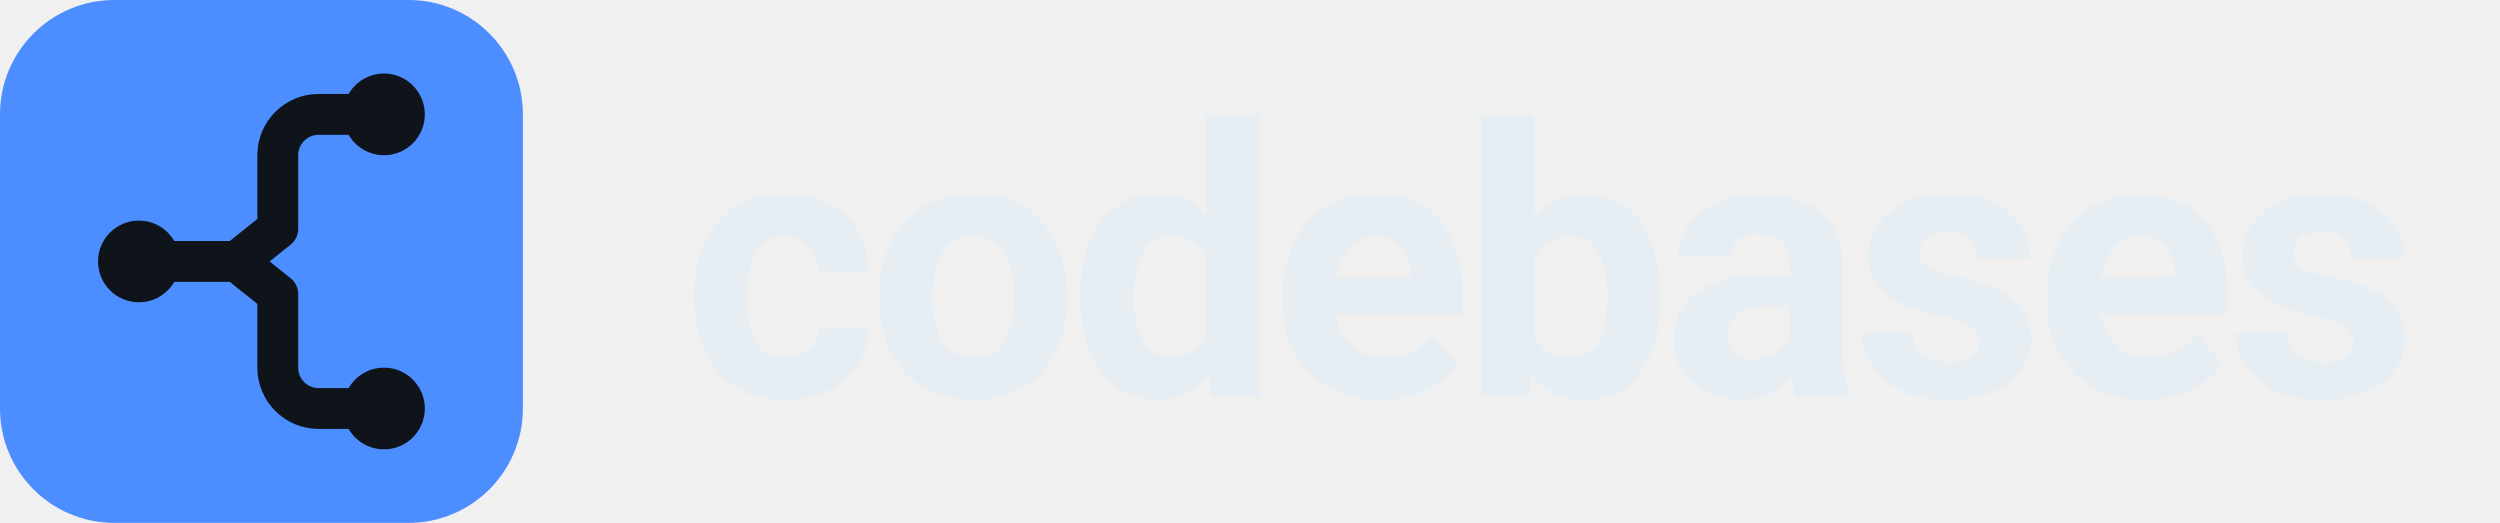
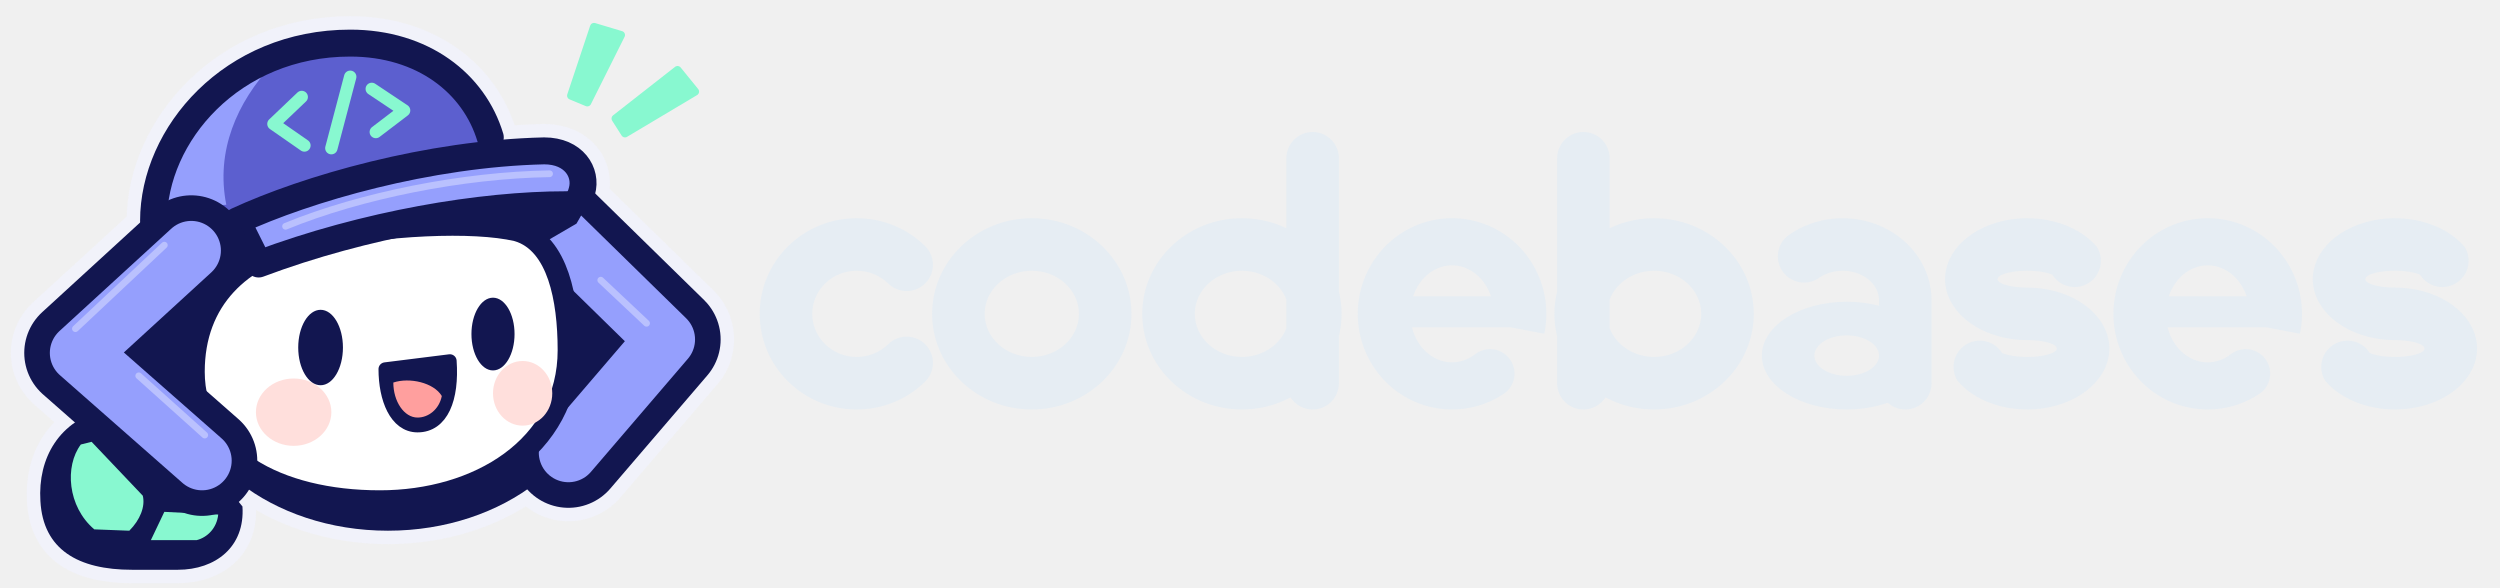
- <svg xmlns="http://www.w3.org/2000/svg" viewBox="0 0 153 32" width="153" height="32" role="img" aria-label="codebases">
-   <rect width="32" height="32" rx="7" fill="#4c8dff" />
-   <g>
-     <path d="M8.5 16h6M22 7h-2.5A2.5 2.5 0 0 0 17 9.5V14l-2.5 2 2.5 2v4.5a2.5 2.5 0 0 0 2.5 2.5H22" fill="none" stroke="#0f141b" stroke-width="2.5" stroke-linecap="round" stroke-linejoin="round" />
-     <g fill="#0f141b">
-       <circle cx="8.5" cy="16" r="2.5" />
-       <circle cx="23.5" cy="7" r="2.5" />
-       <circle cx="23.5" cy="25" r="2.5" />
-     </g>
+ <svg xmlns="http://www.w3.org/2000/svg" viewBox="86 342 928 218" width="928" height="218" role="img" aria-label="codebases">
+   <g opacity="0.85" stroke="#f1f2fb" stroke-linejoin="round">
+     <path d="M125 494C108 498 100 512 101 528C102 546 115 553.5 135 553.5L152 553.5C166 553.5 177 545 176 530L150 498Z" fill="#f1f2fb" stroke-width="10" stroke-linecap="round" />
+     <path d="M152 478A78 61 0 0 1 308 478A78 61 0 0 1 152 478Z" fill="#f1f2fb" stroke-width="10" stroke-linecap="round" />
+     <path d="M286 422L333 468L297 510" fill="none" stroke-width="51" stroke-linecap="round" />
+     <path d="M143 424C143 392 172 358 216 358C243 358 262 373 268 393" fill="none" stroke-width="20" stroke-linecap="round" />
+     <path d="M174 424C200 412 245 399 288 398C299 398 304 406 302 413C301 417 299 418 296 418C265 418 222 425 182 440Z" fill="#f1f2fb" stroke-width="20" stroke-linecap="round" />
+     <path d="M157 435L115.5 473L161 513" fill="none" stroke-width="51" stroke-linecap="round" />
  </g>
-   <text x="41.75" y="24.25" fill="#e6edf3" font-family="ui-sans-serif, system-ui, -apple-system, 'Segoe UI', Roboto, 'Helvetica Neue', Arial, sans-serif" font-size="23" font-weight="700" letter-spacing="-0.69" textLength="108.75" lengthAdjust="spacing">codebases</text>
+   <path d="M125 494C108 498 100 512 101 528C102 546 115 553.5 135 553.5L152 553.5C166 553.5 177 545 176 530L150 498Z" fill="#121650" />
+   <path d="M116 507C110 515 111 530 121 538.5L134 539C138 535 140 530 139 526L120 506Z" fill="#88f8d0" />
+   <path d="M142 542.5L147 532L167 533C166.5 538 163 541.5 159 542.5Z" fill="#88f8d0" />
+   <path d="M152 478A78 61 0 0 1 308 478A78 61 0 0 1 152 478Z" fill="#121650" />
+   <path d="M132 473L170 438L170 508ZM317 468L288 438L288 502Z" fill="#121650" />
+   <path d="M286 422L333 468L297 510" fill="none" stroke="#121650" stroke-width="41" stroke-linecap="round" stroke-linejoin="round" />
+   <path d="M286 422L333 468L297 510" fill="none" stroke="#959ffd" stroke-width="22" stroke-linecap="round" stroke-linejoin="round" />
+   <path d="M309 446L326 462" fill="none" stroke="#ffffff" stroke-width="2.5" stroke-linecap="round" stroke-linejoin="round" opacity="0.35" />
+   <path d="M162 480C162 455 178 441 200 435.5C230 429 262 428 277 431.5C289 435 293 453 293 472C293 505 262 524 227 524C190 524 162 508 162 480Z" fill="none" stroke="#121650" stroke-width="16" stroke-linecap="round" stroke-linejoin="round" />
+   <path d="M162 480C162 455 178 441 200 435.5C230 429 262 428 277 431.5C289 435 293 453 293 472C293 505 262 524 227 524C190 524 162 508 162 480Z" fill="#ffffff" />
+   <path d="M181 495A14 12.5 0 0 1 209 495A14 12.5 0 0 1 181 495Z" fill="#ffdfdc" />
+   <path d="M269 488A11 12 0 0 1 291 488A11 12 0 0 1 269 488Z" fill="#ffdfdc" />
+   <path d="M196.7 471A8.3 14 0 0 1 213.3 471A8.3 14 0 0 1 196.7 471Z" fill="#121650" />
+   <path d="M261 466A8 13.5 0 0 1 277 466A8 13.5 0 0 1 261 466Z" fill="#121650" />
+   <path d="M229 479L253 476C254 490 250 500 241 500C233 500 229 490 229 479Z" fill="#121650" stroke="#121650" stroke-width="5" stroke-linecap="round" stroke-linejoin="round" />
+   <path d="M232 484C238 482 247 484 250 489C249 494 245 497 241 497C236 497 232 491 232 484Z" fill="#ff9f9e" />
+   <path d="M160 432L175 425L250 405L302 402L304 418L300 425L288 432L270 426L230 424L200 430L176 439L160 441Z" fill="#121650" />
+   <path d="M143 424C143 392 172 358 216 358C243 358 262 373 268 393L272 402L180 430Z" fill="#5c5fcf" />
+   <path d="M148 420C148 398 164 376 187 366C174 380 166 398 170 418Z" fill="#959ffd" />
+   <path d="M143 424C143 392 172 358 216 358C243 358 262 373 268 393" fill="none" stroke="#121650" stroke-width="10" stroke-linecap="round" stroke-linejoin="round" />
+   <path d="M198 378L187.5 388L199 396" fill="none" stroke="#88f8d0" stroke-width="4.6" stroke-linecap="round" stroke-linejoin="round" />
+   <path d="M216 370.5L209 397" fill="none" stroke="#88f8d0" stroke-width="4.6" stroke-linecap="round" stroke-linejoin="round" />
+   <path d="M224 375L236 383L225.5 391" fill="none" stroke="#88f8d0" stroke-width="4.6" stroke-linecap="round" stroke-linejoin="round" />
+   <path d="M174 424C200 412 245 399 288 398C299 398 304 406 302 413C301 417 299 418 296 418C265 418 222 425 182 440Z" fill="#959ffd" stroke="#121650" stroke-width="10" stroke-linecap="round" stroke-linejoin="round" />
+   <path d="M192 426C220 414.5 258 407 290 406.5" fill="none" stroke="#ffffff" stroke-width="2.5" stroke-linecap="round" stroke-linejoin="round" opacity="0.35" />
+   <path d="M157 435L115.5 473L161 513" fill="none" stroke="#121650" stroke-width="41" stroke-linecap="round" stroke-linejoin="round" />
+   <path d="M157 435L115.5 473L161 513" fill="none" stroke="#959ffd" stroke-width="22" stroke-linecap="round" stroke-linejoin="round" />
+   <path d="M114 464L147 433" fill="none" stroke="#ffffff" stroke-width="2.5" stroke-linecap="round" stroke-linejoin="round" opacity="0.35" />
+   <path d="M137.5 481.5L162 503.5" fill="none" stroke="#ffffff" stroke-width="2.5" stroke-linecap="round" stroke-linejoin="round" opacity="0.35" />
+   <path d="M306.5 352L316.5 355L304 380L298 377.5Z" fill="#88f8d0" stroke="#88f8d0" stroke-width="3" stroke-linecap="round" stroke-linejoin="round" />
+   <path d="M337.5 368L344 376L318 391.5L314.5 386Z" fill="#88f8d0" stroke="#88f8d0" stroke-width="3" stroke-linecap="round" stroke-linejoin="round" />
+   <path transform="translate(367 390)" d="M62.46 93.6A36 35.5 0 0 1 11.54 93.6A36 35.5 0 0 1 11.54 43.4A36 35.5 0 0 1 62.46 43.4A9.75 9.75 0 0 1 62.52 57.12A9.75 9.75 0 0 1 48.67 57.19A16.5 16 0 0 0 25.33 57.19A16.5 16 0 0 0 25.33 79.81A16.5 16 0 0 0 48.67 79.81A9.75 9.75 0 0 1 62.52 79.88A9.75 9.75 0 0 1 62.46 93.6ZM65 68.5A37 35.5 0 0 1 139 68.5A37 35.5 0 0 1 65 68.5ZM84.5 68.5A17.5 16 0 0 0 119.5 68.5A17.5 16 0 0 0 84.5 68.5ZM143 68.5A37 35.5 0 0 1 217 68.5A37 35.5 0 0 1 143 68.5ZM162.5 68.5A17.5 16 0 0 0 197.5 68.5A17.5 16 0 0 0 162.5 68.5ZM196.5 10.75A9.75 9.75 0 0 1 216 10.75L216 94.25A9.75 9.75 0 0 1 196.5 94.25ZM277.57 97.93A35 35.5 0 0 1 233.25 93.6A35 35.5 0 0 1 228.98 48.65A35 35.5 0 0 1 271.68 35.82A35 35.5 0 0 1 292.24 75.88L273.16 72.24A15.5 18 0 0 0 264.06 51.93A15.5 18 0 0 0 245.15 58.43A15.5 18 0 0 0 247.04 81.23A15.5 18 0 0 0 266.67 83.42A9.07 9.07 0 0 1 279.5 85.4A9.07 9.07 0 0 1 277.57 97.93ZM238 62L288 62L288 73.5L238 73.5ZM297 10.75A9.75 9.75 0 0 1 316.5 10.75L316.5 94.25A9.75 9.75 0 0 1 297 94.25ZM296 68.5A37 35.5 0 0 1 370 68.5A37 35.5 0 0 1 296 68.5ZM315.5 68.5A17.5 16 0 0 0 350.5 68.5A17.5 16 0 0 0 315.5 68.5ZM382.68 39.47A33 30.5 0 0 1 417.47 36.09A33 30.5 0 0 1 436 63.5L416.5 63.5A13.5 11 0 0 0 408.92 53.61A13.5 11 0 0 0 394.69 54.83A9.75 9.75 0 0 1 380.69 52.73A9.75 9.75 0 0 1 382.68 39.47ZM416.5 63.5A9.75 9.75 0 0 1 436 63.5L436 94.25A9.75 9.75 0 0 1 416.5 94.25ZM373 84A31.5 20 0 0 1 436 84A31.5 20 0 0 1 373 84ZM392.5 84A12 7.5 0 0 0 416.5 84A12 7.5 0 0 0 392.5 84ZM497.37 43.64A30.5 22.63 0 0 0 460.4 34.55A30.5 22.63 0 0 0 441.53 59.81A30.5 22.63 0 0 0 471.5 78.25A11 3.13 0 0 1 482.31 80.8A11 3.13 0 0 1 475.5 84.29A11 3.13 0 0 1 462.17 83.03A9.75 9.75 0 0 0 446.98 81.33A9.75 9.75 0 0 0 445.63 93.36A30.5 22.63 0 0 0 482.6 102.45A30.5 22.63 0 0 0 501.47 77.19A30.5 22.63 0 0 0 471.5 58.75A11 3.13 0 0 1 460.69 56.2A11 3.13 0 0 1 467.5 52.71A11 3.13 0 0 1 480.83 53.97A9.75 9.75 0 0 0 496.02 55.67A9.75 9.75 0 0 0 497.37 43.64ZM558.07 97.93A35 35.5 0 0 1 513.75 93.6A35 35.5 0 0 1 509.48 48.65A35 35.5 0 0 1 552.18 35.82A35 35.5 0 0 1 572.74 75.88L553.66 72.24A15.5 18 0 0 0 544.56 51.93A15.5 18 0 0 0 525.65 58.43A15.5 18 0 0 0 527.54 81.23A15.5 18 0 0 0 547.17 83.42A9.07 9.07 0 0 1 560 85.4A9.07 9.07 0 0 1 558.07 97.93ZM518.5 62L568.5 62L568.5 73.5L518.5 73.5ZM633.87 43.64A30.5 22.63 0 0 0 596.9 34.55A30.5 22.63 0 0 0 578.03 59.81A30.5 22.63 0 0 0 608 78.25A11 3.13 0 0 1 618.81 80.8A11 3.13 0 0 1 612 84.29A11 3.13 0 0 1 598.67 83.03A9.75 9.75 0 0 0 583.48 81.33A9.75 9.75 0 0 0 582.13 93.36A30.5 22.63 0 0 0 619.1 102.45A30.5 22.63 0 0 0 637.97 77.19A30.5 22.63 0 0 0 608 58.75A11 3.13 0 0 1 597.19 56.2A11 3.13 0 0 1 604 52.71A11 3.13 0 0 1 617.33 53.97A9.75 9.75 0 0 0 632.52 55.67A9.75 9.75 0 0 0 633.87 43.64Z" fill="#e6edf3" />
</svg>
